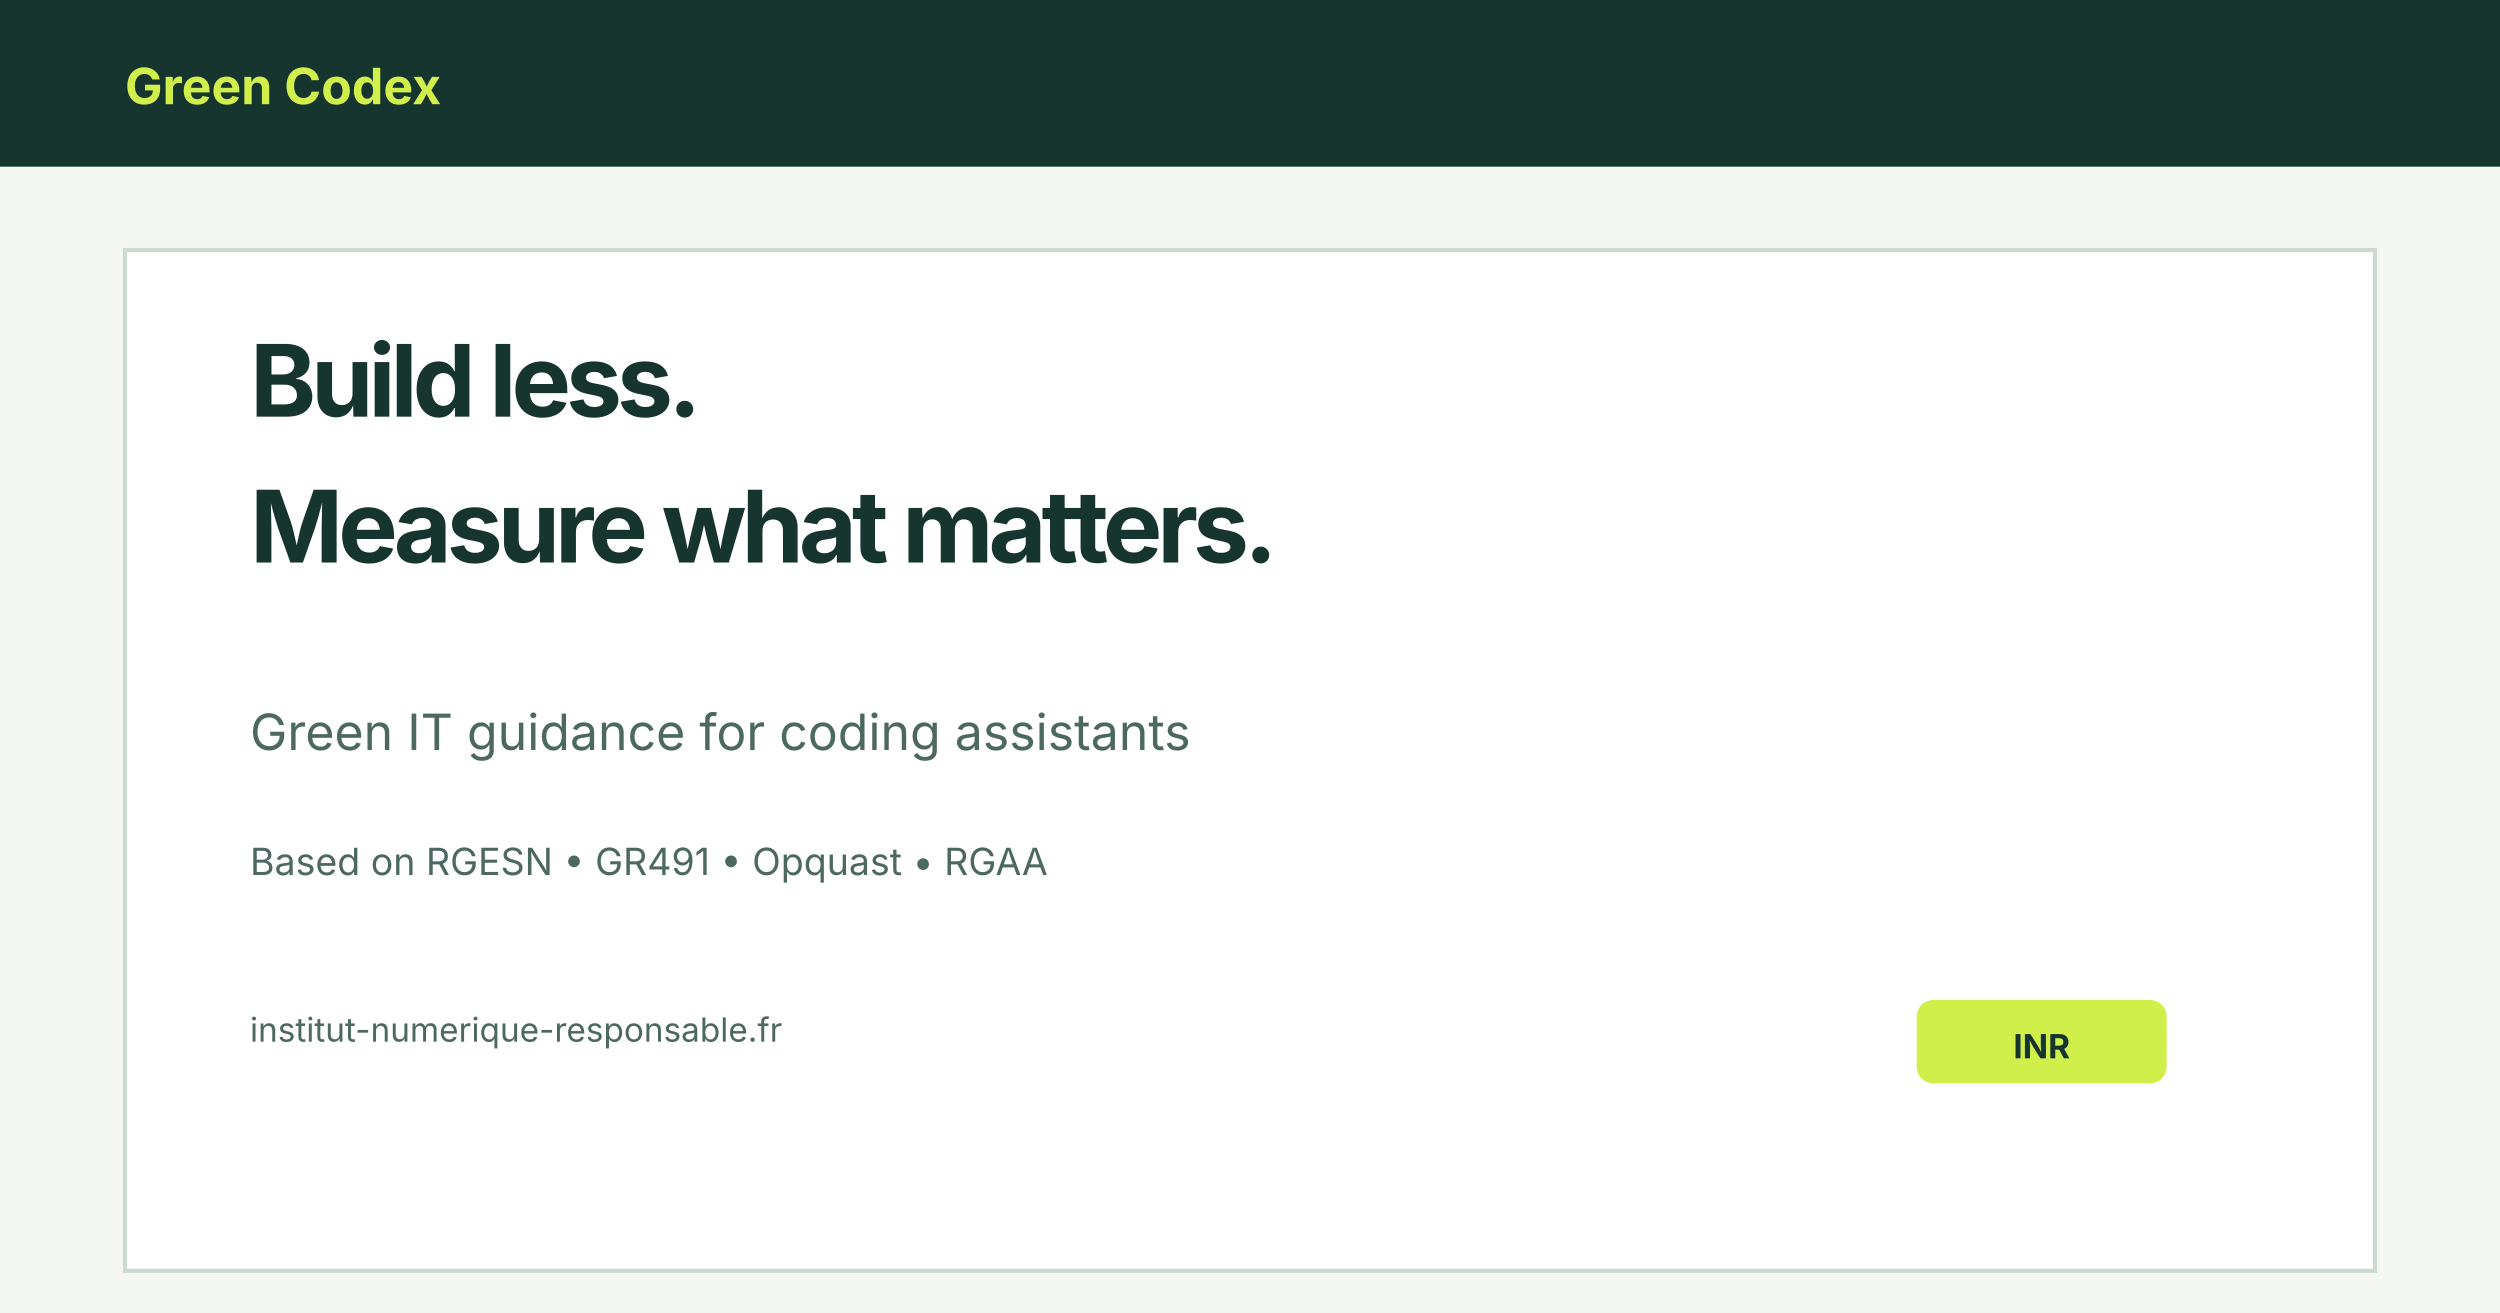
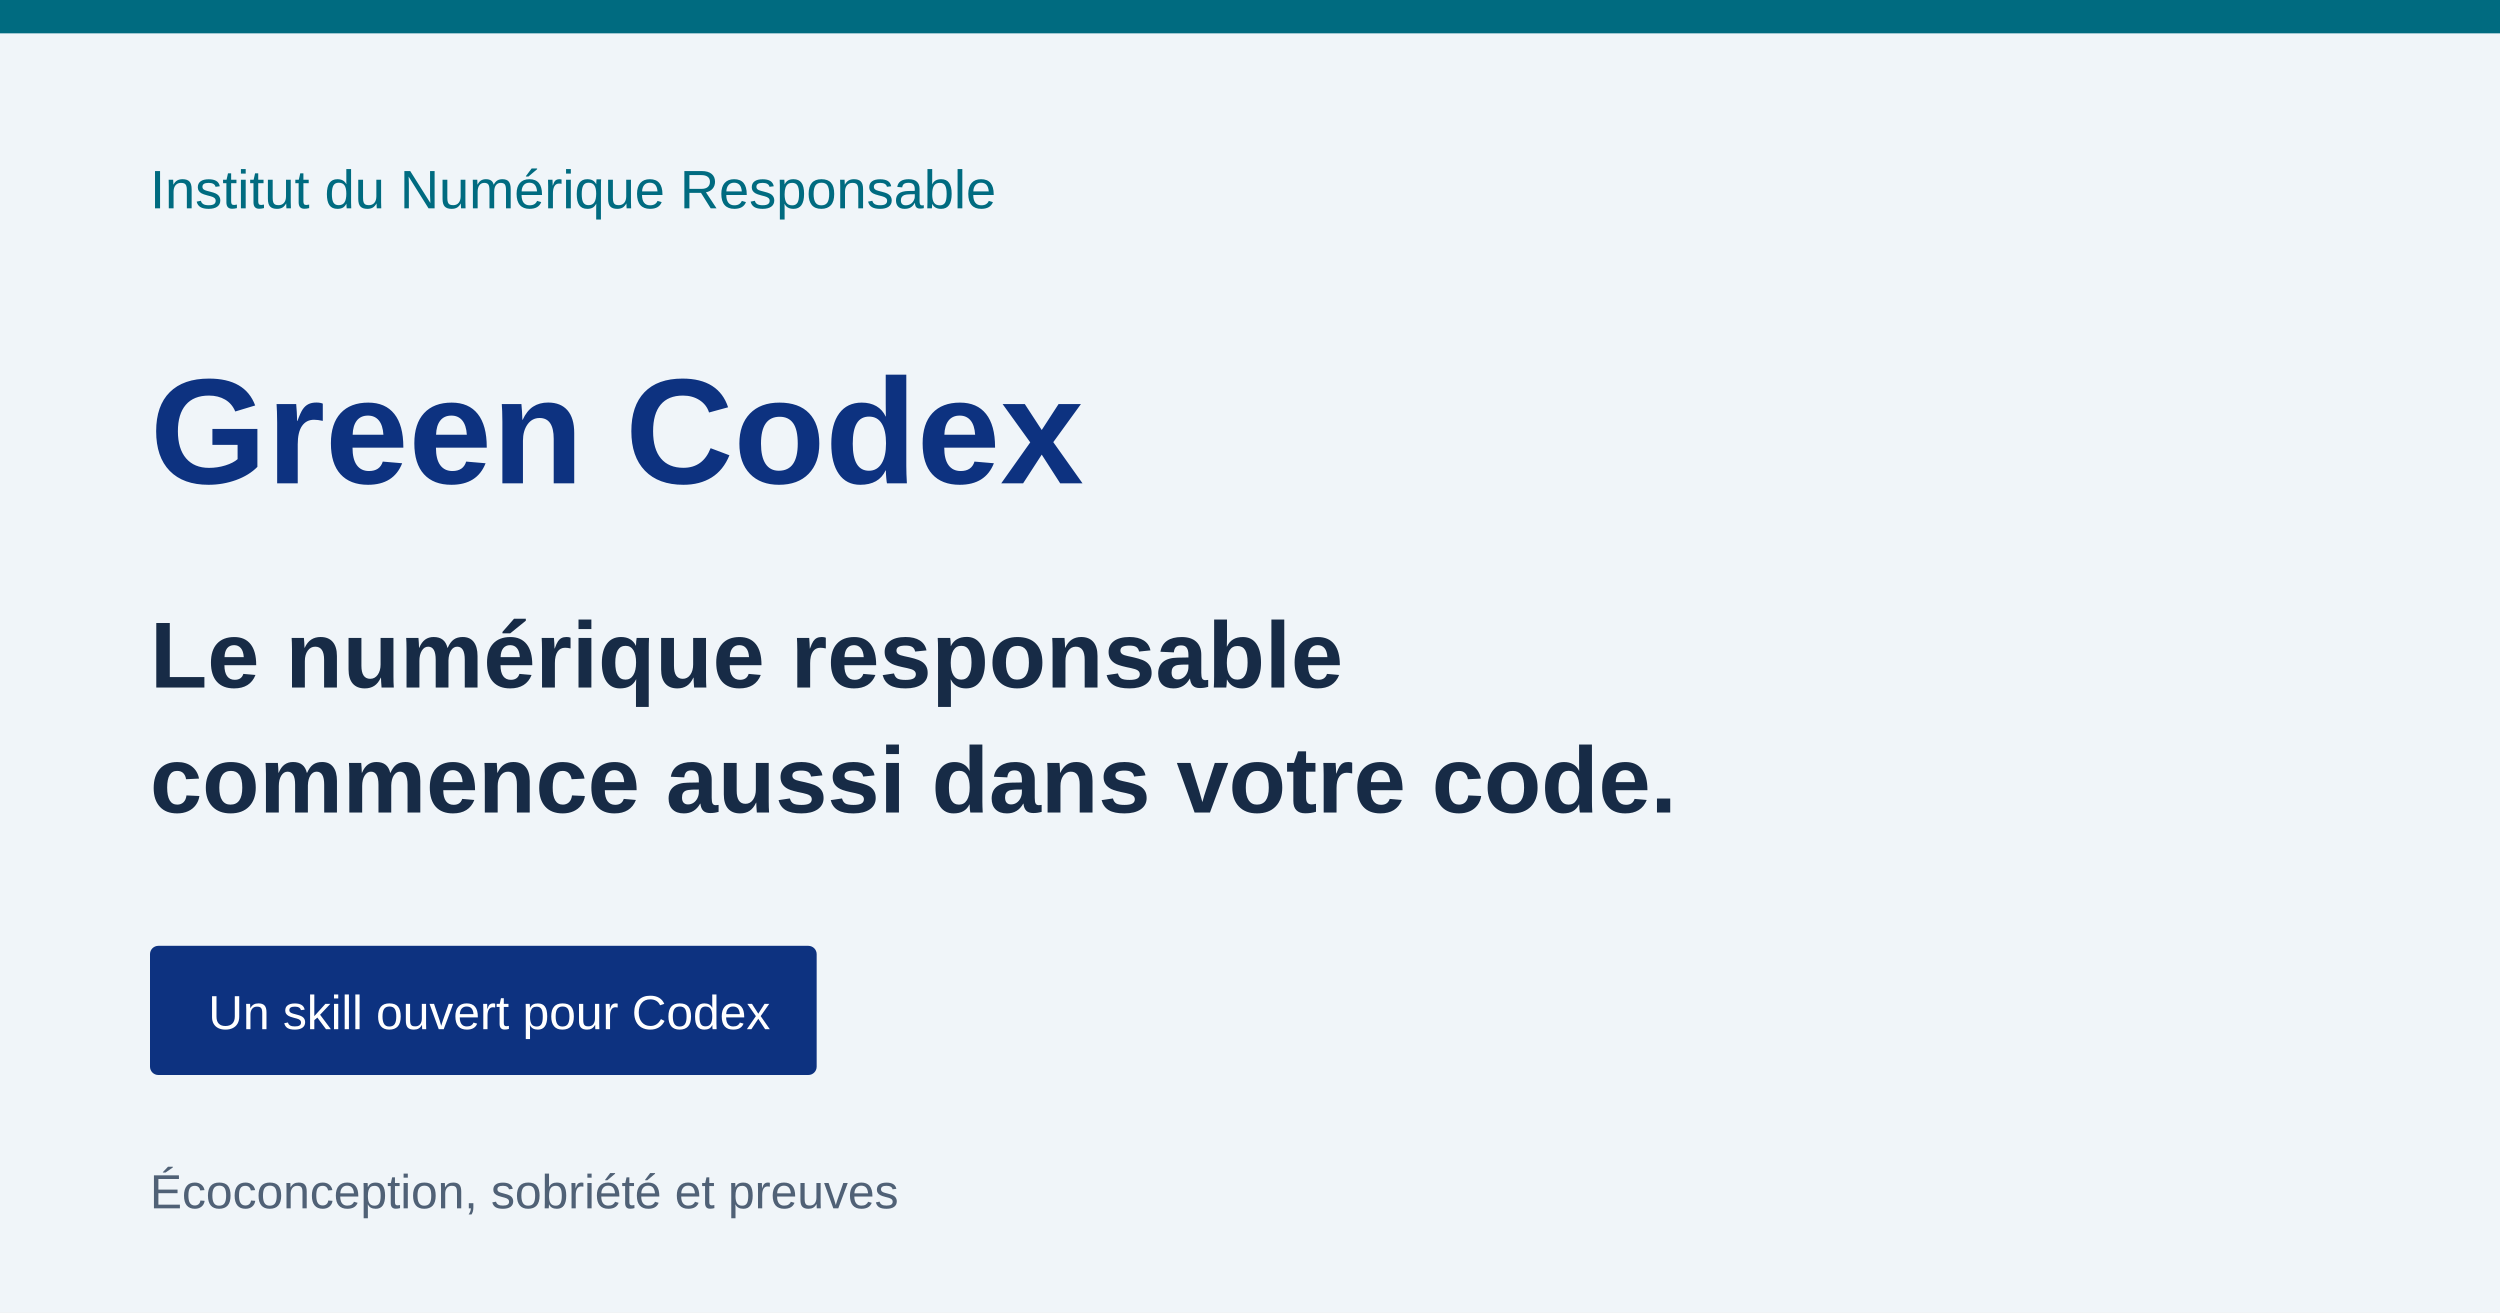
<svg xmlns="http://www.w3.org/2000/svg" viewBox="0 0 1200 630" width="1200" height="630">
-   <rect width="1200" height="630" fill="#f4f7f1" />
-   <rect x="0" y="0" width="1200" height="80" fill="#17352f" />
-   <text x="60" y="50" font-family="system-ui, -apple-system, sans-serif" font-size="24" font-weight="700" fill="#d1ef4a">Green Codex</text>
-   <rect x="60" y="120" width="1080" height="490" fill="#ffffff" stroke="#cbd9d0" stroke-width="2" />
-   <text x="120" y="200" font-family="system-ui, -apple-system, sans-serif" font-size="48" font-weight="700" fill="#17352f" letter-spacing="-0.05em">Build less.</text>
-   <text x="120" y="270" font-family="system-ui, -apple-system, sans-serif" font-size="48" font-weight="700" fill="#17352f" letter-spacing="-0.05em">Measure what matters.</text>
-   <text x="120" y="360" font-family="system-ui, -apple-system, sans-serif" font-size="24" fill="#4d6860">Green IT guidance for coding assistants</text>
-   <text x="120" y="420" font-family="system-ui, -apple-system, sans-serif" font-size="18" fill="#4d6860">Based on RGESN • GR491 • Opquast • RGAA</text>
-   <text x="120" y="500" font-family="system-ui, -apple-system, sans-serif" font-size="16" fill="#4d6860">institut-numerique-responsable.fr</text>
-   <rect x="920" y="480" width="120" height="40" fill="#d1ef4a" rx="8" />
-   <text x="980" y="508" font-family="system-ui, -apple-system, sans-serif" font-size="16" font-weight="700" fill="#17352f" text-anchor="middle">INR</text>
+   <rect width="1200" height="630" fill="#f0f5f9" />
+   <rect width="1200" height="16" fill="#006b80" />
+   <text x="72" y="100" font-family="Arial, sans-serif" font-size="26" fill="#006b80">Institut du Numérique Responsable</text>
+   <text x="72" y="232" font-family="Arial, sans-serif" font-size="72" font-weight="700" fill="#0d3280">Green Codex</text>
+   <text x="72" y="330" font-family="Arial, sans-serif" font-size="45" font-weight="700" fill="#172b46">Le numérique responsable</text>
+   <text x="72" y="390" font-family="Arial, sans-serif" font-size="45" font-weight="700" fill="#172b46">commence aussi dans votre code.</text>
+   <rect x="72" y="454" width="320" height="62" rx="4" fill="#0d3280" />
+   <text x="100" y="494" font-family="Arial, sans-serif" font-size="23" fill="#ffffff">Un skill ouvert pour Codex</text>
+   <text x="72" y="580" font-family="Arial, sans-serif" font-size="23" fill="#506176">Écoconception, sobriété et preuves</text>
</svg>
